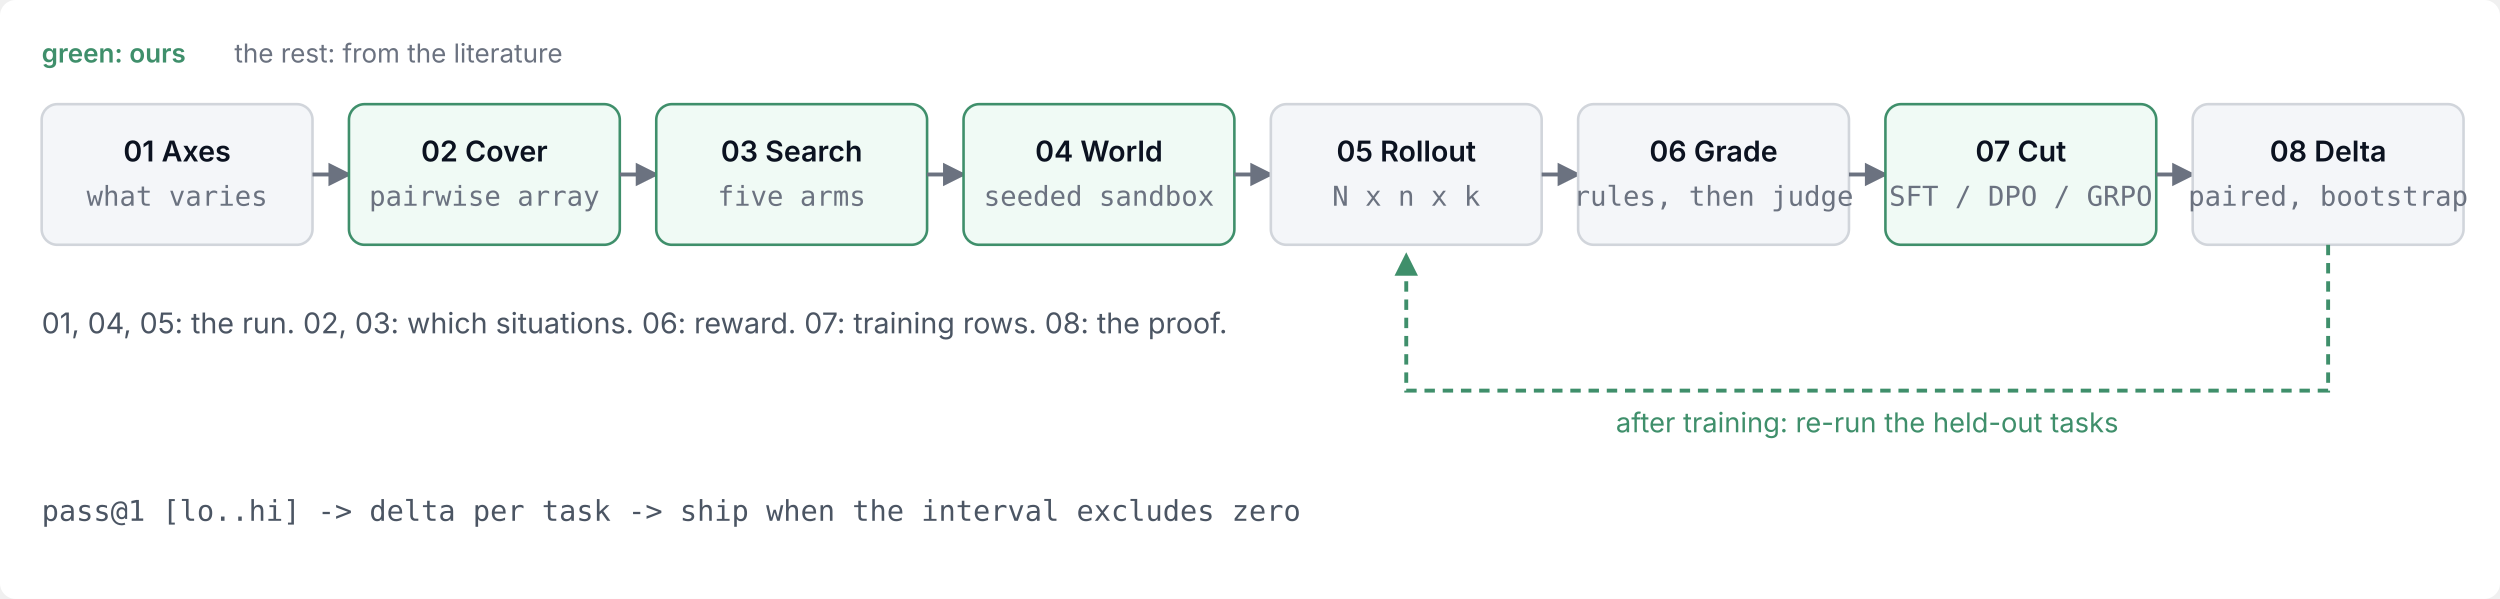
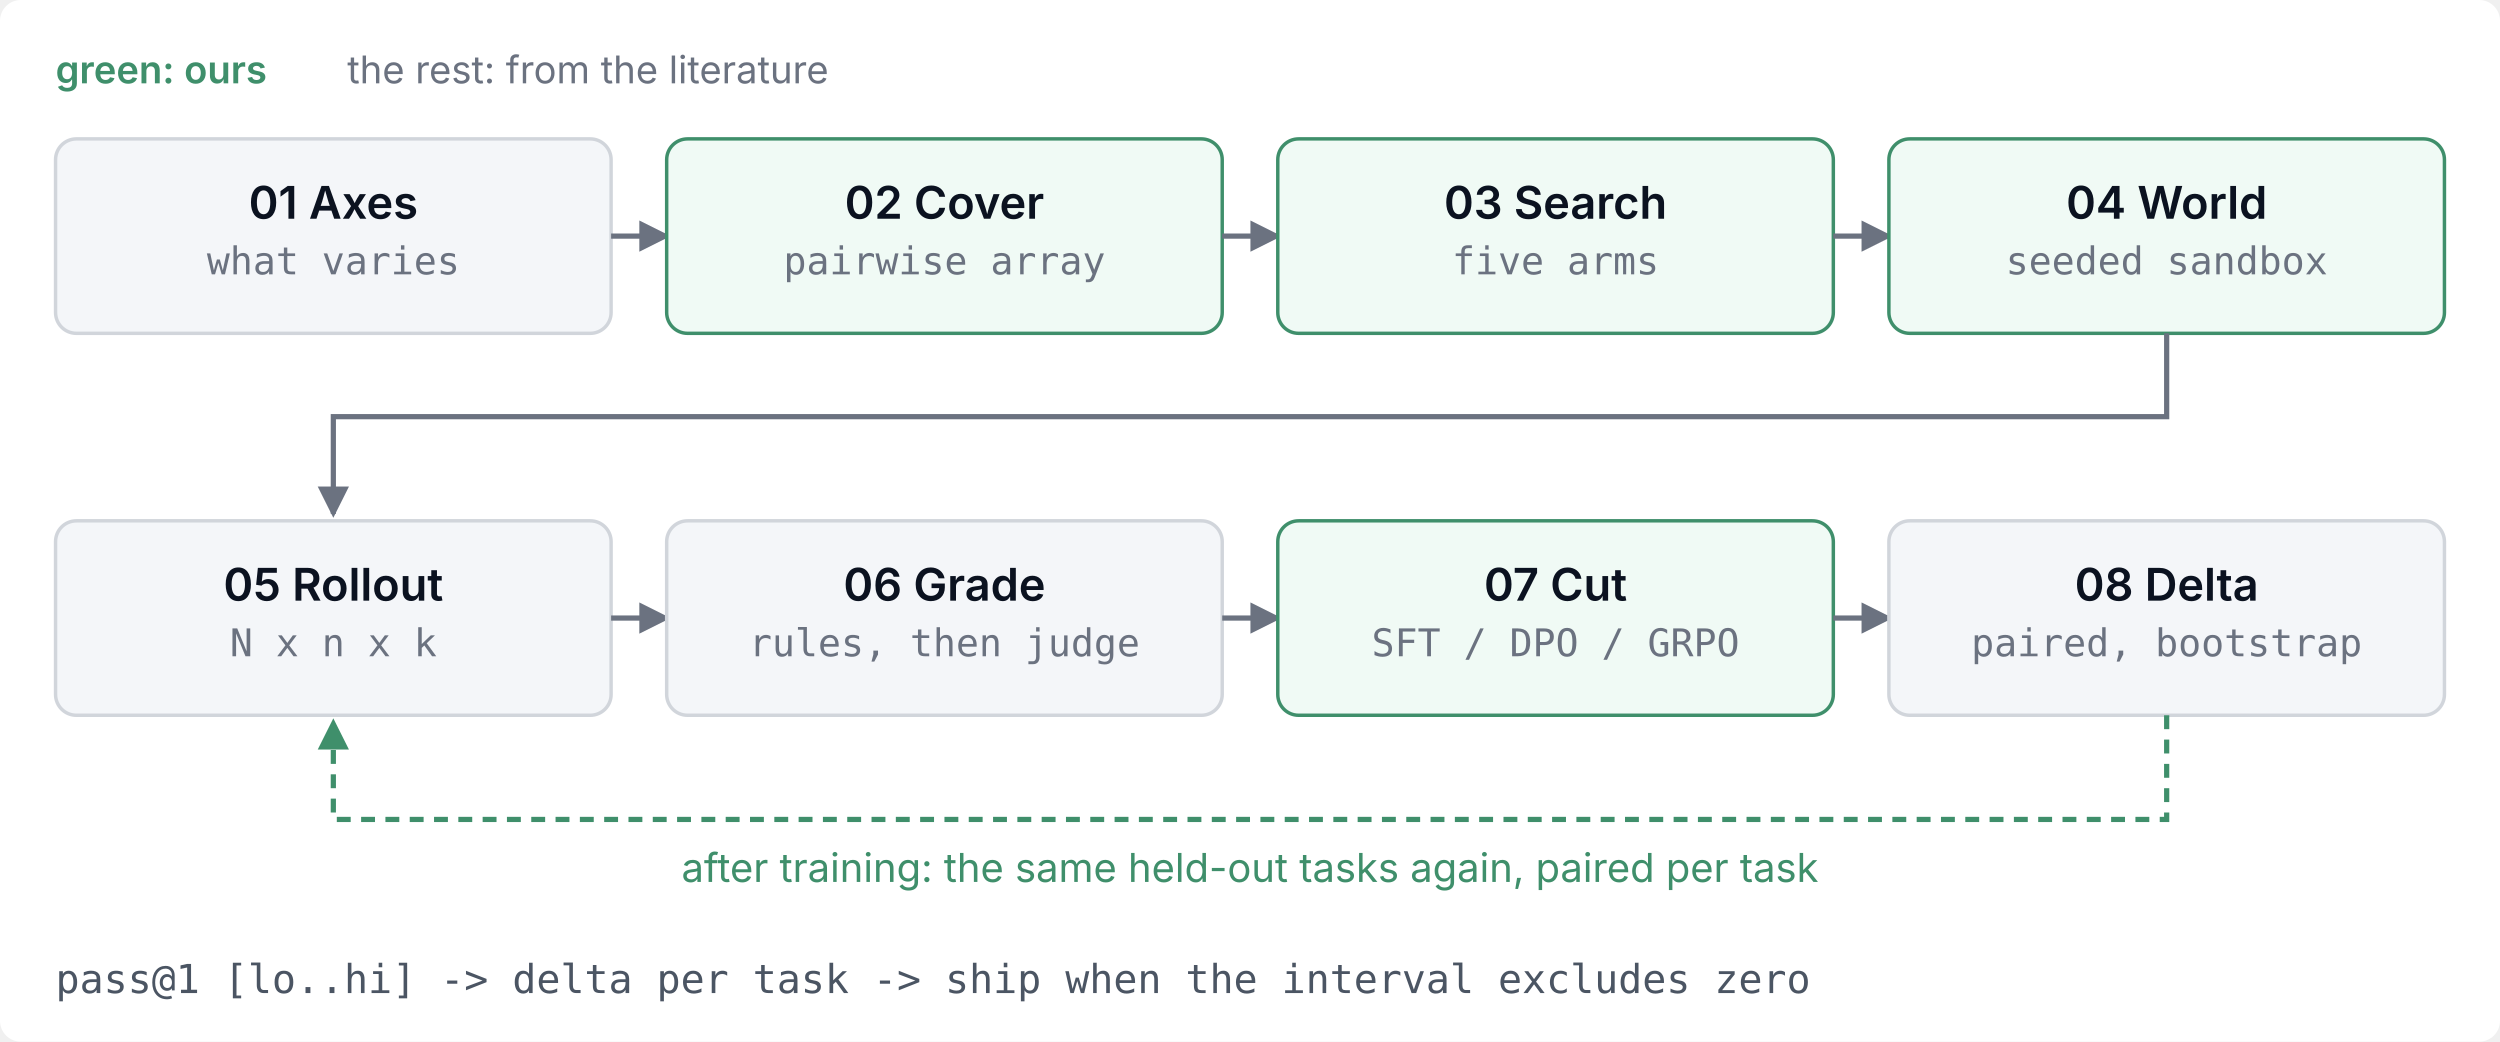
- <svg xmlns="http://www.w3.org/2000/svg" viewBox="0 0 960 230" width="960" height="230" role="img" aria-label="The eight steps of the engine, with Delta feeding the next run">
+ <svg xmlns="http://www.w3.org/2000/svg" viewBox="0 0 720 300" width="720" height="300" role="img" aria-label="The eight steps of the engine, with Delta feeding the next run">
  <defs>
    <marker id="arrow" viewBox="0 0 8 8" refX="7" refY="4" markerWidth="6" markerHeight="6" orient="auto">
      <path d="M0,0 L8,4 L0,8 z" fill="#6B7280" />
    </marker>
    <marker id="arrow-green" viewBox="0 0 8 8" refX="7" refY="4" markerWidth="6" markerHeight="6" orient="auto">
      <path d="M0,0 L8,4 L0,8 z" fill="#3F8F6B" />
    </marker>
  </defs>
-   <rect width="960" height="230" rx="6" fill="#FFFFFF" />
-   <rect x="16" y="40" width="104" height="54" rx="6" fill="#F4F6F9" stroke="#D1D5DB" />
-   <text x="68.0" y="62.0" font-family="ui-sans-serif, system-ui, -apple-system, 'Segoe UI', Inter, sans-serif" font-size="11" font-weight="600" fill="#0B1220" text-anchor="middle">01 Axes</text>
-   <text x="68.0" y="79.0" font-family="ui-monospace, SFMono-Regular, Menlo, Consolas, monospace" font-size="10.5" font-weight="400" fill="#6B7280" text-anchor="middle">what varies</text>
-   <line x1="120" y1="67.0" x2="134" y2="67.0" stroke="#6B7280" stroke-width="1.5" marker-end="url(#arrow)" />
-   <rect x="134" y="40" width="104" height="54" rx="6" fill="#F0FAF5" stroke="#3F8F6B" />
-   <text x="186.0" y="62.0" font-family="ui-sans-serif, system-ui, -apple-system, 'Segoe UI', Inter, sans-serif" font-size="11" font-weight="600" fill="#0B1220" text-anchor="middle">02 Cover</text>
-   <text x="186.0" y="79.0" font-family="ui-monospace, SFMono-Regular, Menlo, Consolas, monospace" font-size="10.5" font-weight="400" fill="#6B7280" text-anchor="middle">pairwise array</text>
-   <line x1="238" y1="67.0" x2="252" y2="67.0" stroke="#6B7280" stroke-width="1.5" marker-end="url(#arrow)" />
-   <rect x="252" y="40" width="104" height="54" rx="6" fill="#F0FAF5" stroke="#3F8F6B" />
-   <text x="304.0" y="62.0" font-family="ui-sans-serif, system-ui, -apple-system, 'Segoe UI', Inter, sans-serif" font-size="11" font-weight="600" fill="#0B1220" text-anchor="middle">03 Search</text>
-   <text x="304.0" y="79.0" font-family="ui-monospace, SFMono-Regular, Menlo, Consolas, monospace" font-size="10.5" font-weight="400" fill="#6B7280" text-anchor="middle">five arms</text>
-   <line x1="356" y1="67.0" x2="370" y2="67.0" stroke="#6B7280" stroke-width="1.5" marker-end="url(#arrow)" />
-   <rect x="370" y="40" width="104" height="54" rx="6" fill="#F0FAF5" stroke="#3F8F6B" />
-   <text x="422.0" y="62.0" font-family="ui-sans-serif, system-ui, -apple-system, 'Segoe UI', Inter, sans-serif" font-size="11" font-weight="600" fill="#0B1220" text-anchor="middle">04 World</text>
-   <text x="422.0" y="79.0" font-family="ui-monospace, SFMono-Regular, Menlo, Consolas, monospace" font-size="10.5" font-weight="400" fill="#6B7280" text-anchor="middle">seeded sandbox</text>
-   <line x1="474" y1="67.0" x2="488" y2="67.0" stroke="#6B7280" stroke-width="1.5" marker-end="url(#arrow)" />
-   <rect x="488" y="40" width="104" height="54" rx="6" fill="#F4F6F9" stroke="#D1D5DB" />
-   <text x="540.0" y="62.0" font-family="ui-sans-serif, system-ui, -apple-system, 'Segoe UI', Inter, sans-serif" font-size="11" font-weight="600" fill="#0B1220" text-anchor="middle">05 Rollout</text>
-   <text x="540.0" y="79.0" font-family="ui-monospace, SFMono-Regular, Menlo, Consolas, monospace" font-size="10.5" font-weight="400" fill="#6B7280" text-anchor="middle">N x n x k</text>
-   <line x1="592" y1="67.0" x2="606" y2="67.0" stroke="#6B7280" stroke-width="1.5" marker-end="url(#arrow)" />
-   <rect x="606" y="40" width="104" height="54" rx="6" fill="#F4F6F9" stroke="#D1D5DB" />
-   <text x="658.0" y="62.0" font-family="ui-sans-serif, system-ui, -apple-system, 'Segoe UI', Inter, sans-serif" font-size="11" font-weight="600" fill="#0B1220" text-anchor="middle">06 Grade</text>
-   <text x="658.0" y="79.0" font-family="ui-monospace, SFMono-Regular, Menlo, Consolas, monospace" font-size="10.5" font-weight="400" fill="#6B7280" text-anchor="middle">rules, then judge</text>
-   <line x1="710" y1="67.0" x2="724" y2="67.0" stroke="#6B7280" stroke-width="1.5" marker-end="url(#arrow)" />
-   <rect x="724" y="40" width="104" height="54" rx="6" fill="#F0FAF5" stroke="#3F8F6B" />
-   <text x="776.0" y="62.0" font-family="ui-sans-serif, system-ui, -apple-system, 'Segoe UI', Inter, sans-serif" font-size="11" font-weight="600" fill="#0B1220" text-anchor="middle">07 Cut</text>
-   <text x="776.0" y="79.0" font-family="ui-monospace, SFMono-Regular, Menlo, Consolas, monospace" font-size="10.5" font-weight="400" fill="#6B7280" text-anchor="middle">SFT / DPO / GRPO</text>
-   <line x1="828" y1="67.0" x2="842" y2="67.0" stroke="#6B7280" stroke-width="1.5" marker-end="url(#arrow)" />
-   <rect x="842" y="40" width="104" height="54" rx="6" fill="#F4F6F9" stroke="#D1D5DB" />
-   <text x="894.0" y="62.0" font-family="ui-sans-serif, system-ui, -apple-system, 'Segoe UI', Inter, sans-serif" font-size="11" font-weight="600" fill="#0B1220" text-anchor="middle">08 Delta</text>
-   <text x="894.0" y="79.0" font-family="ui-monospace, SFMono-Regular, Menlo, Consolas, monospace" font-size="10.5" font-weight="400" fill="#6B7280" text-anchor="middle">paired, bootstrap</text>
-   <text x="16" y="24" font-family="ui-sans-serif, system-ui, -apple-system, 'Segoe UI', Inter, sans-serif" font-size="10" font-weight="600" fill="#3F8F6B" text-anchor="start">green: ours</text>
-   <text x="90" y="24" font-family="ui-sans-serif, system-ui, -apple-system, 'Segoe UI', Inter, sans-serif" font-size="10" font-weight="400" fill="#6B7280" text-anchor="start">the rest: from the literature</text>
-   <text x="16" y="128" font-family="ui-sans-serif, system-ui, -apple-system, 'Segoe UI', Inter, sans-serif" font-size="11" font-weight="400" fill="#4B5563" text-anchor="start">01, 04, 05: the run.  02, 03: which situations.  06: reward.  07: training rows.  08: the proof.</text>
-   <path d="M 894.0 94 L 894.0 150 L 540.0 150 L 540.0 98" fill="none" stroke="#3F8F6B" stroke-width="1.5" marker-end="url(#arrow-green)" stroke-dasharray="4 3" />
-   <text x="717.0" y="166" font-family="ui-sans-serif, system-ui, -apple-system, 'Segoe UI', Inter, sans-serif" font-size="10.5" font-weight="400" fill="#3F8F6B" text-anchor="middle">after training: re-run the held-out tasks</text>
-   <text x="16" y="200" font-family="ui-monospace, SFMono-Regular, Menlo, Consolas, monospace" font-size="11" font-weight="400" fill="#4B5563" text-anchor="start">pass@1 [lo..hi]  -&gt;  delta per task  -&gt;  ship when the interval excludes zero</text>
+   <rect width="720" height="300" rx="6" fill="#FFFFFF" />
+   <rect x="16" y="40" width="160" height="56" rx="6" fill="#F4F6F9" stroke="#D1D5DB" />
+   <text x="96.0" y="63.0" font-family="ui-sans-serif, system-ui, -apple-system, 'Segoe UI', Inter, sans-serif" font-size="13" font-weight="600" fill="#0B1220" text-anchor="middle">01 Axes</text>
+   <text x="96.0" y="79.0" font-family="ui-monospace, SFMono-Regular, Menlo, Consolas, monospace" font-size="11" font-weight="400" fill="#6B7280" text-anchor="middle">what varies</text>
+   <path d="M 176 68.0 L 192 68.0" fill="none" stroke="#6B7280" stroke-width="1.5" marker-end="url(#arrow)" />
+   <rect x="192" y="40" width="160" height="56" rx="6" fill="#F0FAF5" stroke="#3F8F6B" />
+   <text x="272.0" y="63.0" font-family="ui-sans-serif, system-ui, -apple-system, 'Segoe UI', Inter, sans-serif" font-size="13" font-weight="600" fill="#0B1220" text-anchor="middle">02 Cover</text>
+   <text x="272.0" y="79.0" font-family="ui-monospace, SFMono-Regular, Menlo, Consolas, monospace" font-size="11" font-weight="400" fill="#6B7280" text-anchor="middle">pairwise array</text>
+   <path d="M 352 68.0 L 368 68.0" fill="none" stroke="#6B7280" stroke-width="1.5" marker-end="url(#arrow)" />
+   <rect x="368" y="40" width="160" height="56" rx="6" fill="#F0FAF5" stroke="#3F8F6B" />
+   <text x="448.0" y="63.0" font-family="ui-sans-serif, system-ui, -apple-system, 'Segoe UI', Inter, sans-serif" font-size="13" font-weight="600" fill="#0B1220" text-anchor="middle">03 Search</text>
+   <text x="448.0" y="79.0" font-family="ui-monospace, SFMono-Regular, Menlo, Consolas, monospace" font-size="11" font-weight="400" fill="#6B7280" text-anchor="middle">five arms</text>
+   <path d="M 528 68.0 L 544 68.0" fill="none" stroke="#6B7280" stroke-width="1.5" marker-end="url(#arrow)" />
+   <rect x="544" y="40" width="160" height="56" rx="6" fill="#F0FAF5" stroke="#3F8F6B" />
+   <text x="624.0" y="63.0" font-family="ui-sans-serif, system-ui, -apple-system, 'Segoe UI', Inter, sans-serif" font-size="13" font-weight="600" fill="#0B1220" text-anchor="middle">04 World</text>
+   <text x="624.0" y="79.0" font-family="ui-monospace, SFMono-Regular, Menlo, Consolas, monospace" font-size="11" font-weight="400" fill="#6B7280" text-anchor="middle">seeded sandbox</text>
+   <rect x="16" y="150" width="160" height="56" rx="6" fill="#F4F6F9" stroke="#D1D5DB" />
+   <text x="96.0" y="173.0" font-family="ui-sans-serif, system-ui, -apple-system, 'Segoe UI', Inter, sans-serif" font-size="13" font-weight="600" fill="#0B1220" text-anchor="middle">05 Rollout</text>
+   <text x="96.0" y="189.0" font-family="ui-monospace, SFMono-Regular, Menlo, Consolas, monospace" font-size="11" font-weight="400" fill="#6B7280" text-anchor="middle">N x n x k</text>
+   <path d="M 176 178.0 L 192 178.0" fill="none" stroke="#6B7280" stroke-width="1.5" marker-end="url(#arrow)" />
+   <rect x="192" y="150" width="160" height="56" rx="6" fill="#F4F6F9" stroke="#D1D5DB" />
+   <text x="272.0" y="173.0" font-family="ui-sans-serif, system-ui, -apple-system, 'Segoe UI', Inter, sans-serif" font-size="13" font-weight="600" fill="#0B1220" text-anchor="middle">06 Grade</text>
+   <text x="272.0" y="189.0" font-family="ui-monospace, SFMono-Regular, Menlo, Consolas, monospace" font-size="11" font-weight="400" fill="#6B7280" text-anchor="middle">rules, then judge</text>
+   <path d="M 352 178.0 L 368 178.0" fill="none" stroke="#6B7280" stroke-width="1.5" marker-end="url(#arrow)" />
+   <rect x="368" y="150" width="160" height="56" rx="6" fill="#F0FAF5" stroke="#3F8F6B" />
+   <text x="448.0" y="173.0" font-family="ui-sans-serif, system-ui, -apple-system, 'Segoe UI', Inter, sans-serif" font-size="13" font-weight="600" fill="#0B1220" text-anchor="middle">07 Cut</text>
+   <text x="448.0" y="189.0" font-family="ui-monospace, SFMono-Regular, Menlo, Consolas, monospace" font-size="11" font-weight="400" fill="#6B7280" text-anchor="middle">SFT / DPO / GRPO</text>
+   <path d="M 528 178.0 L 544 178.0" fill="none" stroke="#6B7280" stroke-width="1.5" marker-end="url(#arrow)" />
+   <rect x="544" y="150" width="160" height="56" rx="6" fill="#F4F6F9" stroke="#D1D5DB" />
+   <text x="624.0" y="173.0" font-family="ui-sans-serif, system-ui, -apple-system, 'Segoe UI', Inter, sans-serif" font-size="13" font-weight="600" fill="#0B1220" text-anchor="middle">08 Delta</text>
+   <text x="624.0" y="189.0" font-family="ui-monospace, SFMono-Regular, Menlo, Consolas, monospace" font-size="11" font-weight="400" fill="#6B7280" text-anchor="middle">paired, bootstrap</text>
+   <path d="M 624.0 96 L 624.0 120 L 96.0 120 L 96.0 148" fill="none" stroke="#6B7280" stroke-width="1.5" marker-end="url(#arrow)" />
+   <text x="16" y="24" font-family="ui-sans-serif, system-ui, -apple-system, 'Segoe UI', Inter, sans-serif" font-size="11" font-weight="600" fill="#3F8F6B" text-anchor="start">green: ours</text>
+   <text x="100" y="24" font-family="ui-sans-serif, system-ui, -apple-system, 'Segoe UI', Inter, sans-serif" font-size="11" font-weight="400" fill="#6B7280" text-anchor="start">the rest: from the literature</text>
+   <path d="M 624.0 206 L 624.0 236 L 96.0 236 L 96.0 208" fill="none" stroke="#3F8F6B" stroke-width="1.5" marker-end="url(#arrow-green)" stroke-dasharray="4 3" />
+   <text x="360.0" y="254" font-family="ui-sans-serif, system-ui, -apple-system, 'Segoe UI', Inter, sans-serif" font-size="11.5" font-weight="400" fill="#3F8F6B" text-anchor="middle">after training: the same held-out tasks again, paired per task</text>
+   <text x="16" y="286" font-family="ui-monospace, SFMono-Regular, Menlo, Consolas, monospace" font-size="11.5" font-weight="400" fill="#4B5563" text-anchor="start">pass@1 [lo..hi]  -&gt;  delta per task  -&gt;  ship when the interval excludes zero</text>
</svg>
